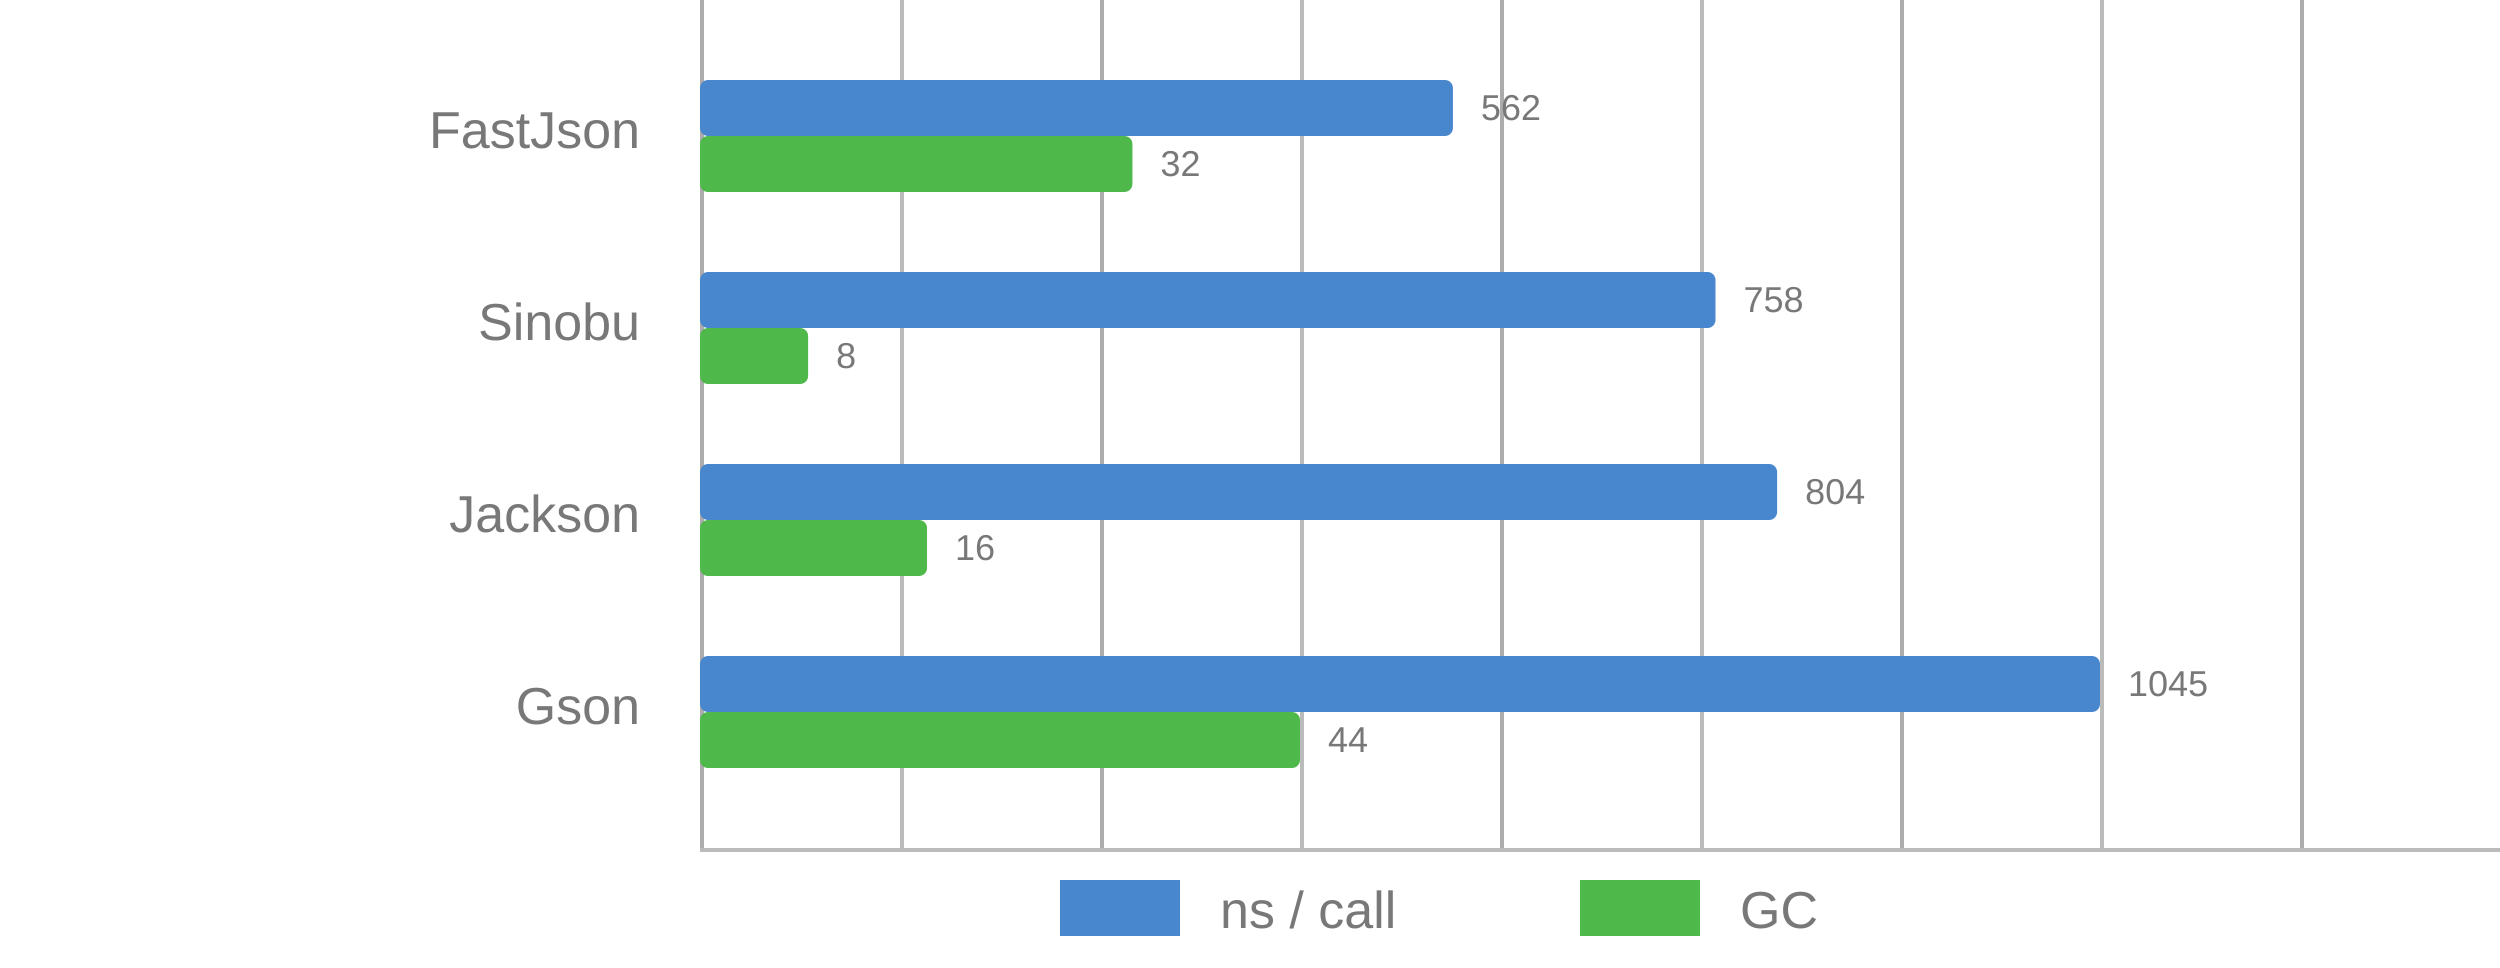
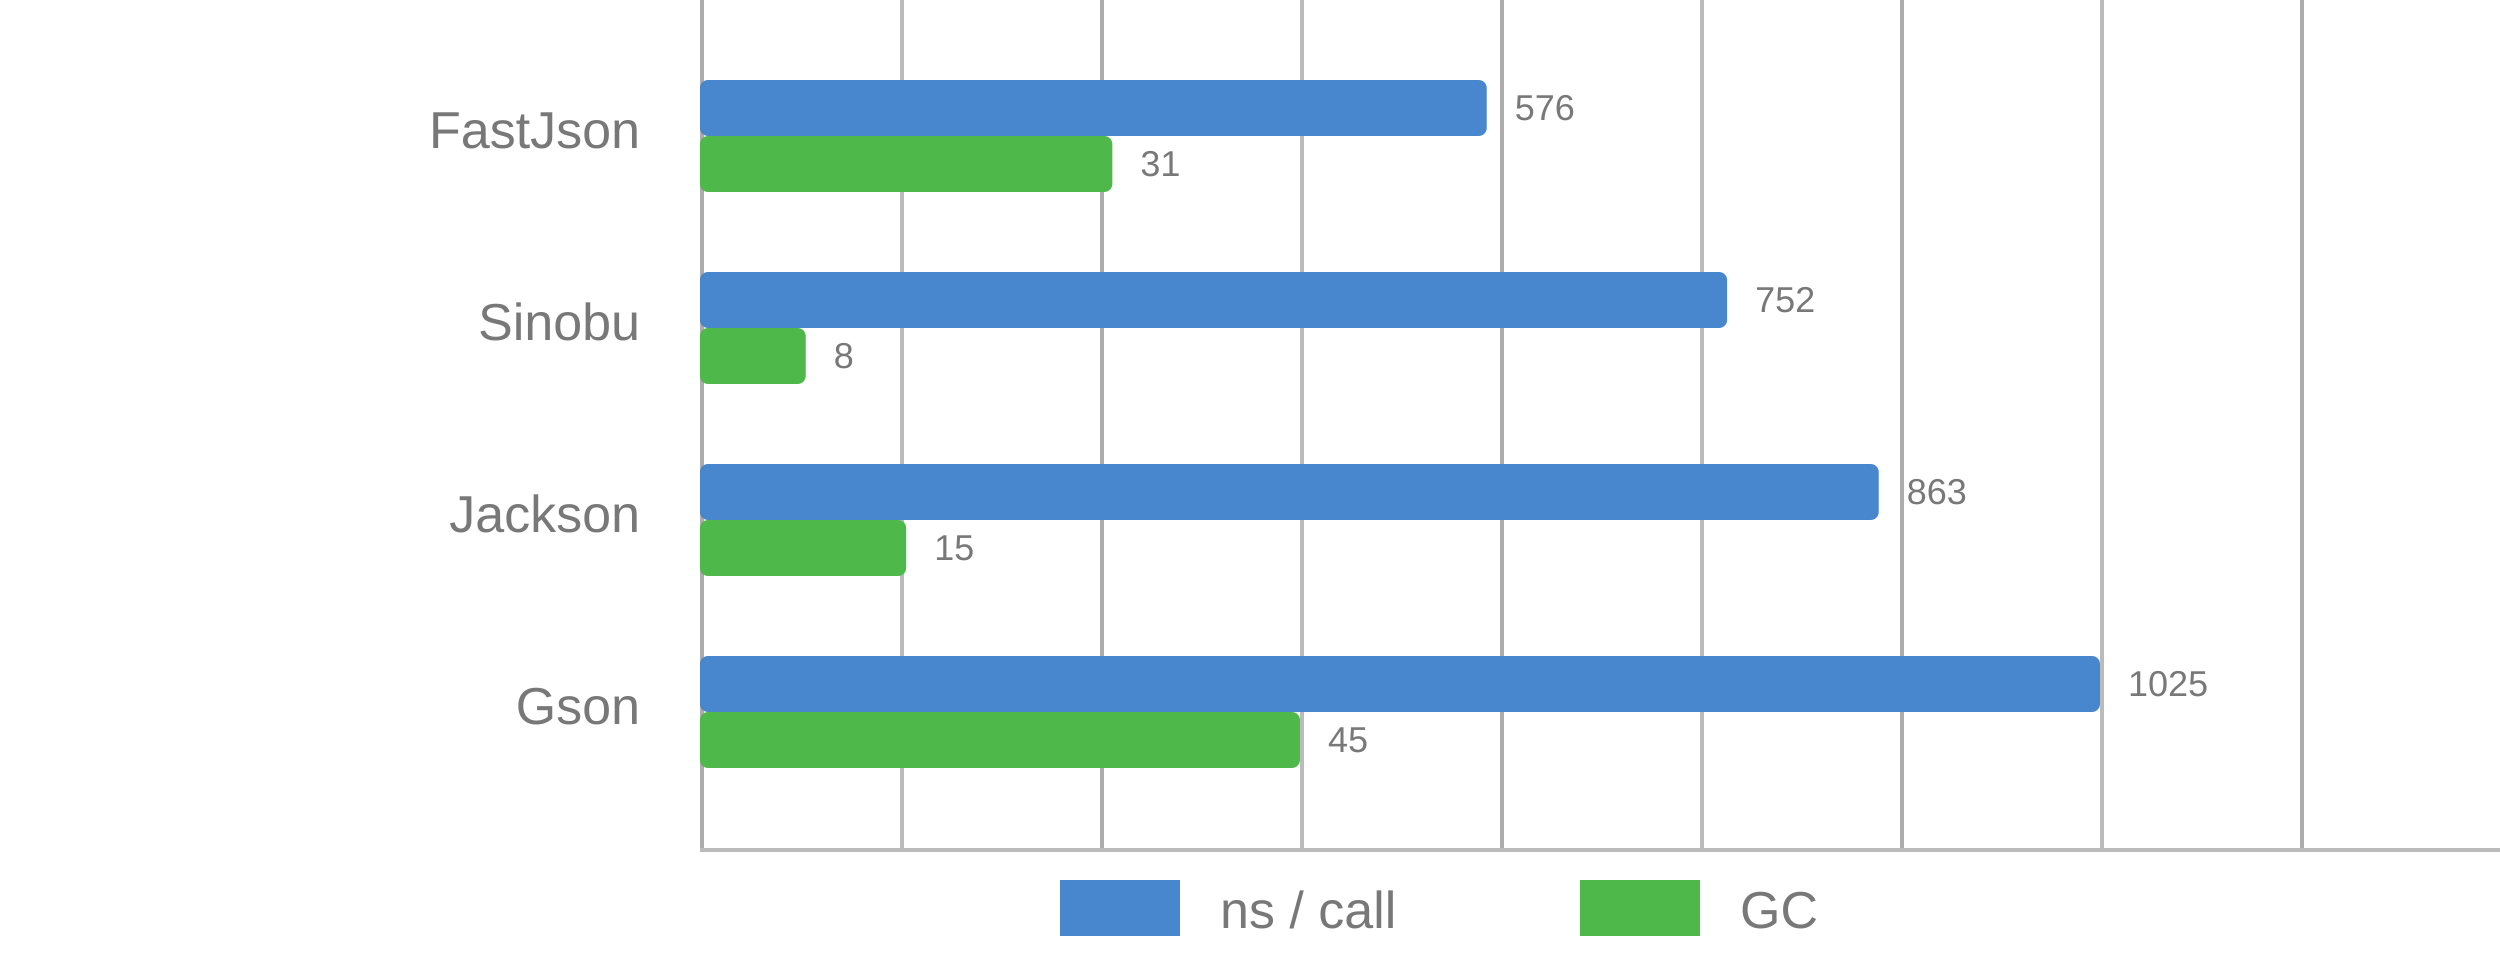
<svg xmlns="http://www.w3.org/2000/svg" viewBox="0 0 625 242">
  <style>
      text {
          font-family: Arial;
          font-size: 13px;
          fill: #787878;
      }

      .desc {
          font-size: 9px;
      }

      .vline {
          fill: #acacac;
          stroke: none;
          stroke-width: 0;
      }

      .subline {
          fill: #bbb;
          stroke: none;
          stroke-width: 0;
      }

      .call {
          fill: #4886CD;
          stroke-linejoin: round;
          height: 14px;
      }

      .gc {
          fill: #4FB84B;
          stroke-linejoin: round;
          height: 14px;
      }
  </style>
  <g>
    <rect x="175" y="0" width="1" height="212" class="vline" />
    <rect x="275" y="0" width="1" height="212" class="vline" />
    <rect x="375" y="0" width="1" height="212" class="vline" />
    <rect x="475" y="0" width="1" height="212" class="vline" />
    <rect x="575" y="0" width="1" height="212" class="vline" />
    <rect x="225" y="0" width="1" height="212" class="subline" />
    <rect x="325" y="0" width="1" height="212" class="subline" />
    <rect x="425" y="0" width="1" height="212" class="subline" />
    <rect x="525" y="0" width="1" height="212" class="subline" />
    <rect x="175" y="212" width="450" height="1" class="subline" />
    <rect x="265" y="220" width="30" class="call" />
    <text x="305" y="232">ns / call</text>
    <rect x="395" y="220" width="30" class="gc" />
    <text x="435" y="232">GC</text>
  </g>
  <g>
-     <rect x="175" y="20" width="188.23" rx="2" ry="2" class="call" />
-     <rect x="175" y="34" width="108.108" rx="2" ry="2" class="gc" />
+     <rect x="175" y="20" width="196.683" rx="2" ry="2" class="call" />
+     <rect x="175" y="34" width="103.084" rx="2" ry="2" class="gc" />
    <text x="160" y="37" text-anchor="end">FastJson</text>
-     <text x="370.23" y="30" class="desc">562</text>
-     <text x="290.108" y="44" class="desc">32</text>
+     <text x="378.683" y="30" class="desc">576</text>
+     <text x="285.084" y="44" class="desc">31</text>
  </g>
  <g>
-     <rect x="175" y="68" width="253.876" rx="2" ry="2" class="call" />
-     <rect x="175" y="82" width="27.027" rx="2" ry="2" class="gc" />
+     <rect x="175" y="68" width="256.78" rx="2" ry="2" class="call" />
+     <rect x="175" y="82" width="26.432" rx="2" ry="2" class="gc" />
    <text x="160" y="85" text-anchor="end">Sinobu</text>
-     <text x="435.876" y="78" class="desc">758</text>
-     <text x="209.027" y="92" class="desc">8</text>
+     <text x="438.78" y="78" class="desc">752</text>
+     <text x="208.432" y="92" class="desc">8</text>
  </g>
  <g>
-     <rect x="175" y="116" width="269.282" rx="2" ry="2" class="call" />
-     <rect x="175" y="130" width="56.757" rx="2" ry="2" class="gc" />
+     <rect x="175" y="116" width="294.683" rx="2" ry="2" class="call" />
+     <rect x="175" y="130" width="51.542" rx="2" ry="2" class="gc" />
    <text x="160" y="133" text-anchor="end">Jackson</text>
-     <text x="451.282" y="126" class="desc">804</text>
-     <text x="238.757" y="140" class="desc">16</text>
+     <text x="476.683" y="126" class="desc">863</text>
+     <text x="233.542" y="140" class="desc">15</text>
  </g>
  <g>
    <rect x="175" y="164" width="350" rx="2" ry="2" class="call" />
    <rect x="175" y="178" width="150" rx="2" ry="2" class="gc" />
    <text x="160" y="181" text-anchor="end">Gson</text>
-     <text x="532" y="174" class="desc">1045</text>
-     <text x="332" y="188" class="desc">44</text>
+     <text x="532" y="174" class="desc">1025</text>
+     <text x="332" y="188" class="desc">45</text>
  </g>
</svg>
